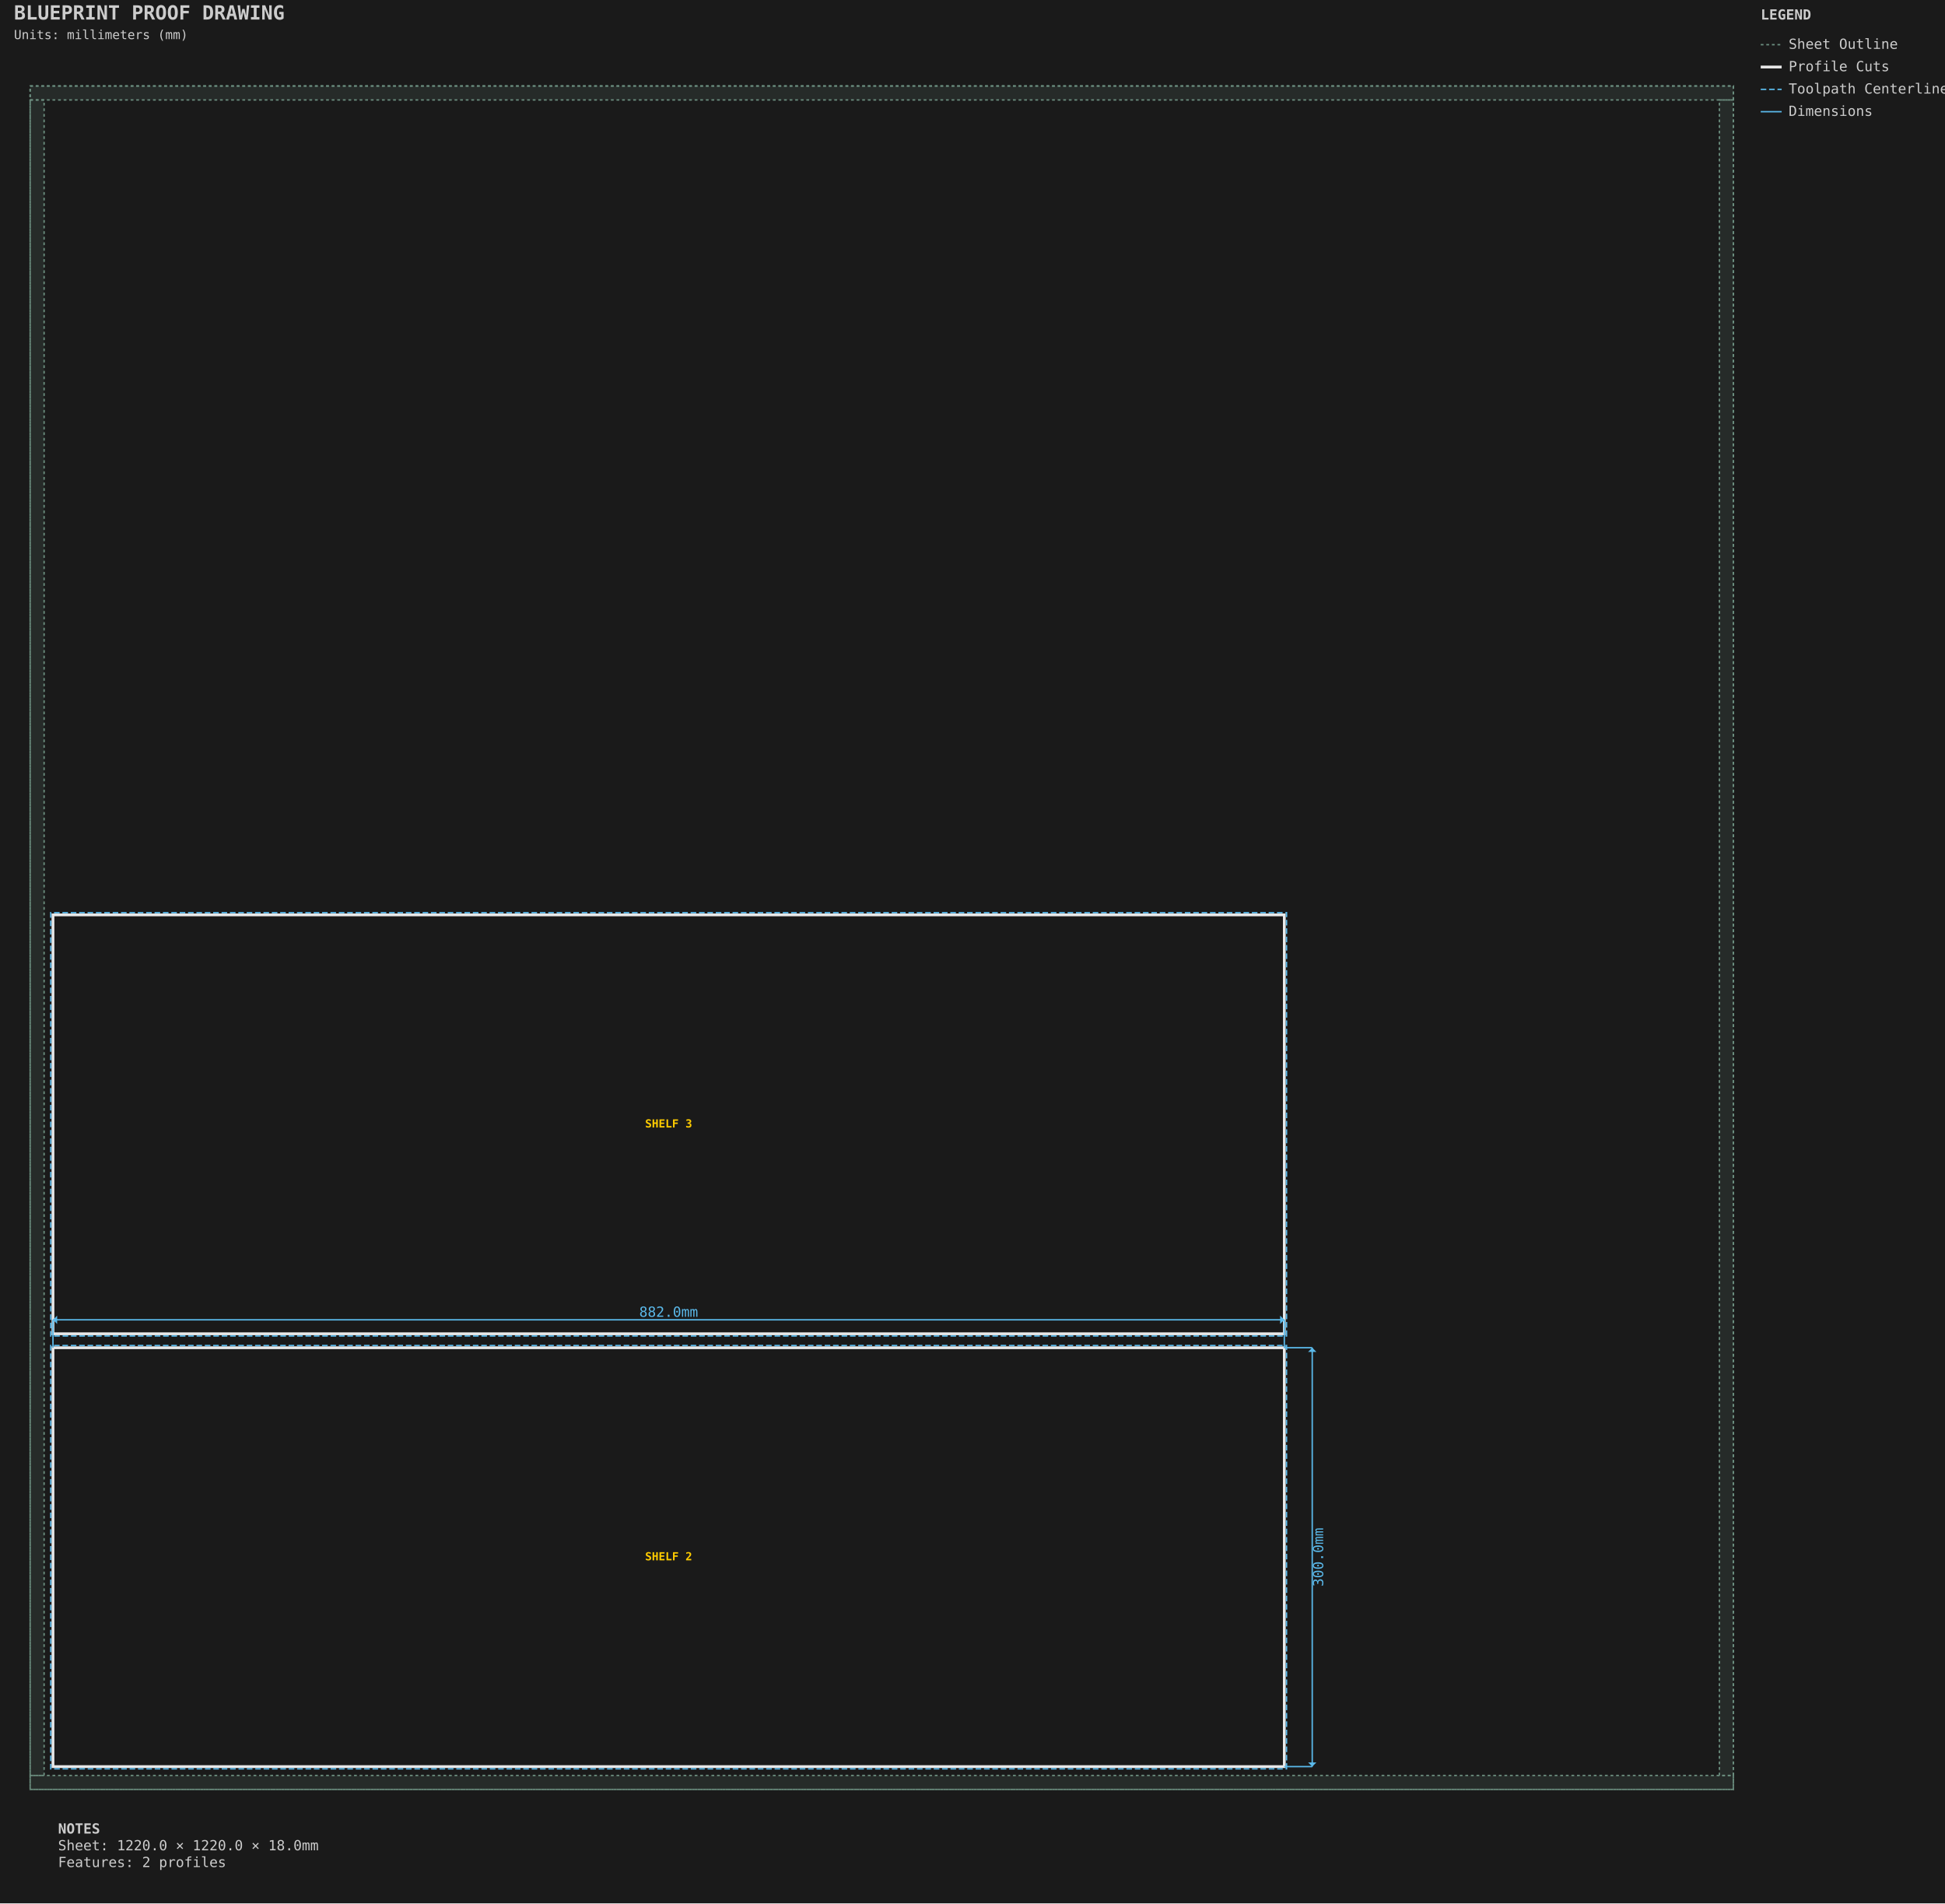
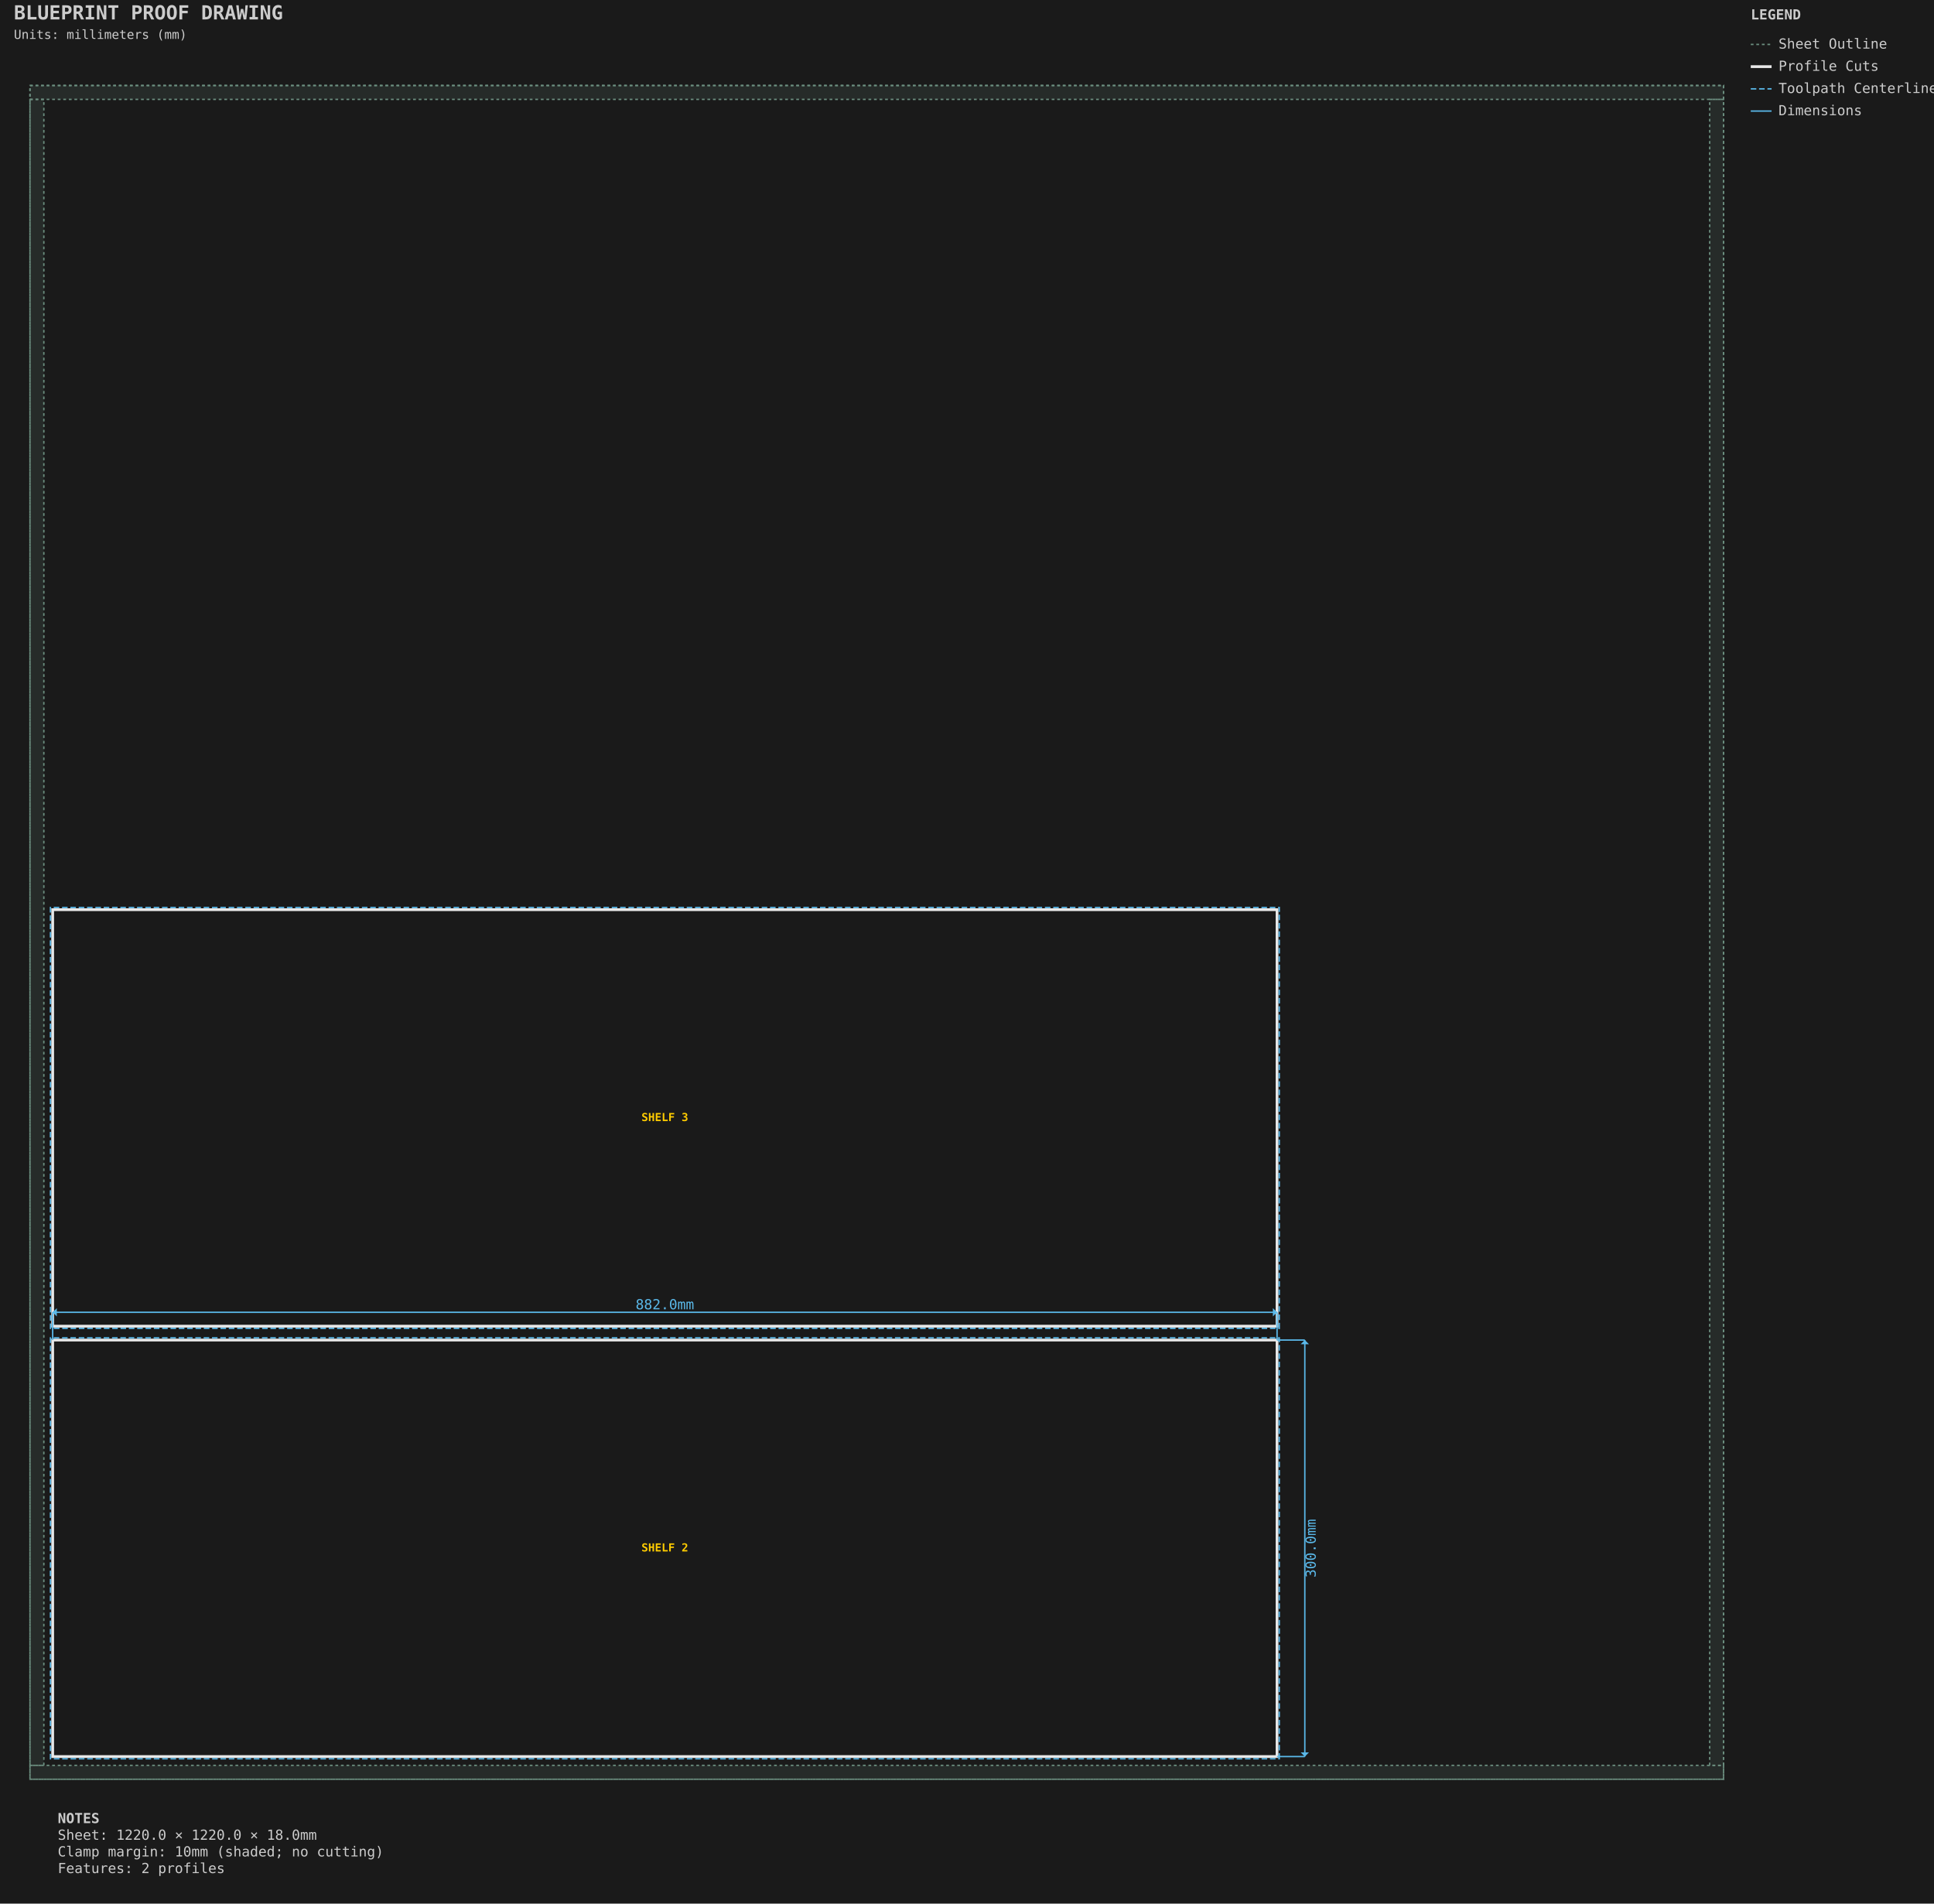
- <svg xmlns="http://www.w3.org/2000/svg" viewBox="-21.587 -61.587 1393.175 1363.175" width="1393.175mm" height="1363.175mm">
+ <svg xmlns="http://www.w3.org/2000/svg" viewBox="-21.587 -61.587 1393.175 1371.175" width="1393.175mm" height="1371.175mm">
  <style>.default { stroke: #e8e8e8; fill: none; stroke-width: 1; }
.sheet-outline { stroke: #6b8e7f; fill: none; stroke-width: 1; stroke-dasharray: 2,2; }
.profile { stroke: #e8e8e8; fill: none; stroke-width: 2; }
.pocket { stroke: #6496c8; fill: #6496c8; fill-opacity: 0.2; stroke-width: 1.5; }
.hole { stroke: #e8e8e8; fill: none; stroke-width: 1.5; }
.engrave { stroke: #888888; fill: none; stroke-width: 0.25; }
.bevel { stroke: #ffb454; fill: none; stroke-width: 1.5; }
.chamfer { stroke: #8bd49c; fill: none; stroke-width: 1.5; stroke-dasharray: 6,2; }
.roundover { stroke: #cba6f7; fill: none; stroke-width: 1.5; stroke-dasharray: 2,2; }
.edge-unplanned { stroke: #ff6b6b; fill: none; stroke-width: 1.5; stroke-dasharray: 4,2; }
.edge-label { fill: #e8e8e8; stroke: none; font-family: monospace; font-size: 8px; }
.keepout { stroke: #ff6b6b; fill: #ff6b6b; fill-opacity: 0.15; stroke-width: 1; stroke-dasharray: 4,2; }
.waste { stroke: #ff9500; fill: none; stroke-width: 2; stroke-dasharray: 8,4; }
.toolpath { stroke: #5ab9ea; fill: none; stroke-width: 1; stroke-dasharray: 4,2; }
.dimension { stroke: #5ab9ea; fill: none; stroke-width: 1; }
.dimension-text { fill: #5ab9ea; font-family: monospace; font-size: 10px; }
.construction { stroke: #6b8e7f; fill: none; stroke-width: 0.5; stroke-dasharray: 2,2; }
.label { fill: #ffcc00; font-family: monospace; font-size: 8px; font-weight: bold; }
.notes { fill: #cccccc; font-family: monospace; font-size: 10px; }
.table { stroke: #5c4a32; fill: #c4a46c; fill-opacity: 0.2; stroke-width: 1; }
.envelope { stroke: #ff6b6b; fill: none; stroke-width: 2; }
.spoilboard { stroke: none; fill: #4ecdc4; fill-opacity: 0.1; stroke-width: 0; }
.effective-envelope { stroke: #ffd93d; fill: none; stroke-width: 1; stroke-dasharray: 4,2; }
.origin { stroke: #ff6b6b; fill: #ff6b6b; stroke-width: 1; }
.centerline { stroke: #6b8e7f; fill: none; stroke-width: 0.5; stroke-dasharray: 8,4; }
.soft-limit { stroke: #ff9500; fill: none; stroke-width: 1.5; stroke-dasharray: 6,3; }
.t-track { stroke: none; fill: #66cc88; fill-opacity: 0.25; stroke-width: 0; }
.margin-zone { fill: #6b8e7f; fill-opacity: 0.15; }
.legend { fill: #cccccc; font-family: monospace; font-size: 10px; }
.title { fill: #cccccc; font-family: monospace; font-size: 14px; font-weight: bold; }
.section-label { fill: #5ab9ea; font-family: monospace; font-size: 9px; font-weight: bold; }
.callout-box { stroke: #5ab9ea; fill: none; stroke-width: 1; }
.callout-detail { stroke: #e8e8e8; fill: none; stroke-width: 1.5; }
.beam-assembly { stroke: #e8e8e8; fill: none; stroke-width: 1; }
.beam-layer { stroke: #6496c8; fill: #6496c8; fill-opacity: 0.15; stroke-width: 1; }
.beam-splice { stroke: #ff9500; fill: none; stroke-width: 1.5; stroke-dasharray: 4,2; }
.title-subtitle { fill: #cccccc; font-family: monospace; font-size: 9px; }
.callout-ref-text { fill: #5ab9ea; font-family: monospace; font-size: 7px; }
.callout-dim-text { fill: #5ab9ea; font-family: monospace; font-size: 8px; }
.beam-dim-text { fill: #5ab9ea; font-family: monospace; font-size: 8px; }
.beam-segment-text { fill: #5ab9ea; font-family: monospace; font-size: 7px; }
.heightfield-border { stroke: #ffcc00; fill: none; stroke-width: 1; stroke-dasharray: 4,2; }</style>
-   <rect x="-21.587" y="-61.587" width="1393.175" height="1363.175" fill="#1a1a1a" />
+   <rect x="-21.587" y="-61.587" width="1393.175" height="1371.175" fill="#1a1a1a" />
  <g id="SHEET_OUTLINE" class="sheet-outline">
    <rect x="0.000" y="0.000" width="1220.000" height="1220.000" stroke="#6b8e7f" fill="none" stroke-width="1" stroke-dasharray="2,2" id="sheet_boundary" />
    <rect x="0.000" y="0.000" width="1220.000" height="10.000" fill="#6b8e7f" fill-opacity="0.15" id="margin_bottom" />
    <rect x="0.000" y="1210.000" width="1220.000" height="10.000" fill="#6b8e7f" fill-opacity="0.15" id="margin_top" />
    <rect x="0.000" y="10.000" width="10.000" height="1200.000" fill="#6b8e7f" fill-opacity="0.15" id="margin_left" />
    <rect x="1210.000" y="10.000" width="10.000" height="1200.000" fill="#6b8e7f" fill-opacity="0.15" id="margin_right" />
  </g>
  <g id="PROFILE_CUTS" class="profile-cuts">
    <path d="M 898.350 1203.650 L 898.350 903.650 L 16.350 903.650 L 16.350 1203.650 Z" stroke="#e8e8e8" fill="none" stroke-width="2" id="generated_assembly_shelf_2_0_shelf_2_outer" />
    <path d="M 898.350 893.650 L 898.350 593.650 L 16.350 593.650 L 16.350 893.650 Z" stroke="#e8e8e8" fill="none" stroke-width="2" id="generated_assembly_shelf_3_1_shelf_3_outer" />
  </g>
  <g id="PROFILE_TOOLPATHS" class="profile-toolpaths">
    <path d="M 899.938 1205.237 L 899.938 902.062 L 14.763 902.062 L 14.763 1205.237 Z" stroke="#5ab9ea" fill="none" stroke-width="1" stroke-dasharray="4,2" id="generated_assembly_shelf_2_0_shelf_2_outer_toolpath" />
    <path d="M 899.938 895.237 L 899.938 592.062 L 14.763 592.062 L 14.763 895.237 Z" stroke="#5ab9ea" fill="none" stroke-width="1" stroke-dasharray="4,2" id="generated_assembly_shelf_3_1_shelf_3_outer_toolpath" />
  </g>
  <g id="LABELS" class="labels">
    <text x="457.350" y="1053.650" text-anchor="middle" dominant-baseline="middle" fill="#ffcc00" font-family="monospace" font-size="8px" font-weight="bold" id="generated_assembly_shelf_2_0_shelf_2_outer_label">SHELF 2</text>
    <text x="457.350" y="743.650" text-anchor="middle" dominant-baseline="middle" fill="#ffcc00" font-family="monospace" font-size="8px" font-weight="bold" id="generated_assembly_shelf_3_1_shelf_3_outer_label">SHELF 3</text>
  </g>
  <g id="DIMENSIONS" class="dimensions">
    <line x1="16.35" y1="903.65" x2="16.35" y2="883.65" stroke="#5ab9ea" stroke-width="1" />
    <line x1="898.35" y1="903.65" x2="898.35" y2="883.65" stroke="#5ab9ea" stroke-width="1" />
    <line x1="16.35" y1="883.65" x2="898.35" y2="883.65" stroke="#5ab9ea" stroke-width="1" />
    <polygon points="16.35,883.65 19.35,880.65 19.35,886.65" fill="#5ab9ea" />
    <polygon points="898.35,883.65 895.35,880.65 895.35,886.65" fill="#5ab9ea" />
    <text x="457.35" y="878.65" text-anchor="middle" dominant-baseline="middle" fill="#5ab9ea" font-family="monospace" font-size="10px">882.0mm</text>
    <line x1="898.35" y1="903.65" x2="918.35" y2="903.65" stroke="#5ab9ea" stroke-width="1" />
    <line x1="898.35" y1="1203.65" x2="918.35" y2="1203.65" stroke="#5ab9ea" stroke-width="1" />
    <line x1="918.35" y1="903.65" x2="918.35" y2="1203.65" stroke="#5ab9ea" stroke-width="1" />
    <polygon points="918.35,903.65 915.35,906.65 921.35,906.65" fill="#5ab9ea" />
    <polygon points="918.35,1203.65 915.35,1200.65 921.35,1200.65" fill="#5ab9ea" />
    <text x="923.35" y="1053.65" text-anchor="middle" dominant-baseline="middle" transform="rotate(-90 923.35 1053.65)" fill="#5ab9ea" font-family="monospace" font-size="10px">300.0mm</text>
  </g>
  <g id="TITLE_BLOCK" class="title-block">
    <text x="-11.587" y="-47.587" fill="#cccccc" font-family="monospace" font-size="14px" font-weight="bold">BLUEPRINT PROOF DRAWING</text>
    <text x="-11.587" y="-33.587" fill="#cccccc" font-family="monospace" font-size="9px">Units: millimeters (mm)</text>
  </g>
  <g id="LEGEND" class="legend">
    <text x="1239.588" y="-47.587" fill="#cccccc" font-family="monospace" font-size="10px" font-weight="bold">LEGEND</text>
    <line x1="1239.588" y1="-29.587" x2="1254.588" y2="-29.587" stroke="#6b8e7f" stroke-width="1" stroke-dasharray="2,2" />
    <text x="1259.588" y="-26.587" fill="#cccccc" font-family="monospace" font-size="10px">Sheet Outline</text>
    <line x1="1239.588" y1="-13.587" x2="1254.588" y2="-13.587" stroke="#e8e8e8" stroke-width="2" />
    <text x="1259.588" y="-10.587" fill="#cccccc" font-family="monospace" font-size="10px">Profile Cuts</text>
    <line x1="1239.588" y1="2.413" x2="1254.588" y2="2.413" stroke="#5ab9ea" stroke-width="1" stroke-dasharray="4,2" />
    <text x="1259.588" y="5.413" fill="#cccccc" font-family="monospace" font-size="10px">Toolpath Centerline</text>
    <line x1="1239.588" y1="18.413" x2="1254.588" y2="18.413" stroke="#5ab9ea" stroke-width="1" />
    <text x="1259.588" y="21.413" fill="#cccccc" font-family="monospace" font-size="10px">Dimensions</text>
  </g>
  <g id="NOTES" class="notes">
    <text x="20.0" y="1251.588" fill="#cccccc" font-family="monospace" font-size="10px" font-weight="bold">NOTES</text>
    <text x="20.0" y="1263.588" fill="#cccccc" font-family="monospace" font-size="10px">Sheet: 1220.0 × 1220.0 × 18.0mm</text>
-     <text x="20.0" y="1275.588" fill="#cccccc" font-family="monospace" font-size="10px">Features: 2 profiles</text>
+     <text x="20.0" y="1275.588" fill="#cccccc" font-family="monospace" font-size="10px">Clamp margin: 10mm (shaded; no cutting)</text>
+     <text x="20.0" y="1287.588" fill="#cccccc" font-family="monospace" font-size="10px">Features: 2 profiles</text>
  </g>
</svg>
